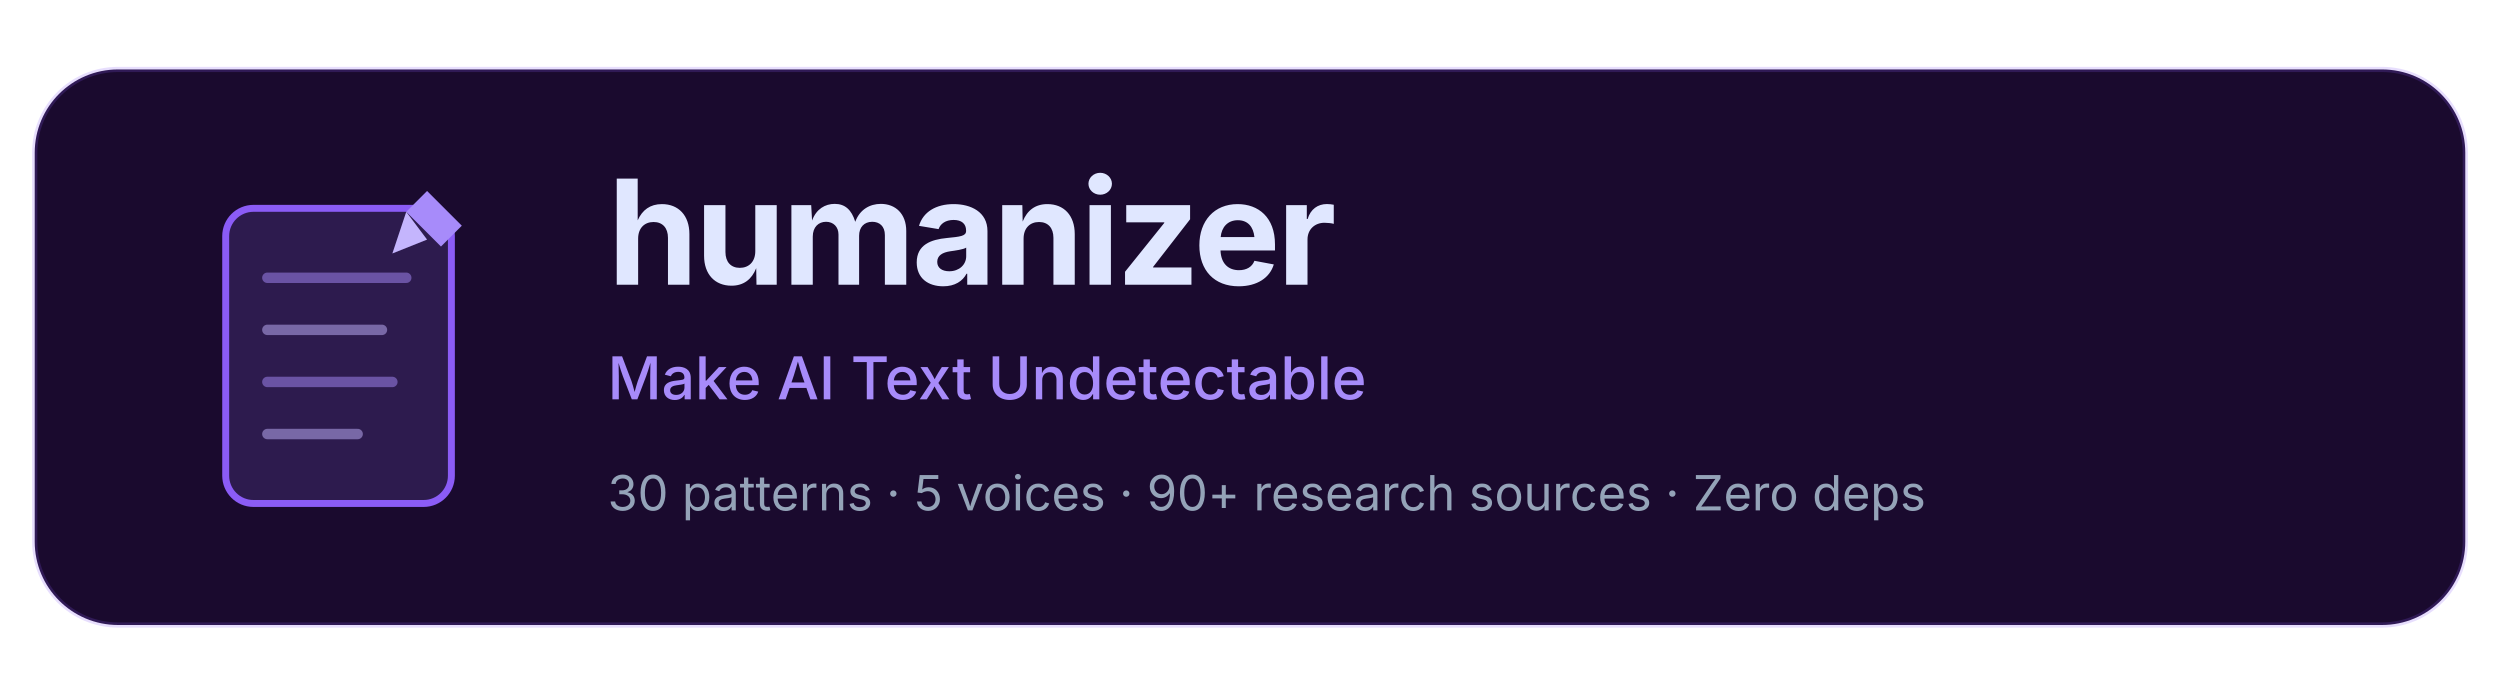
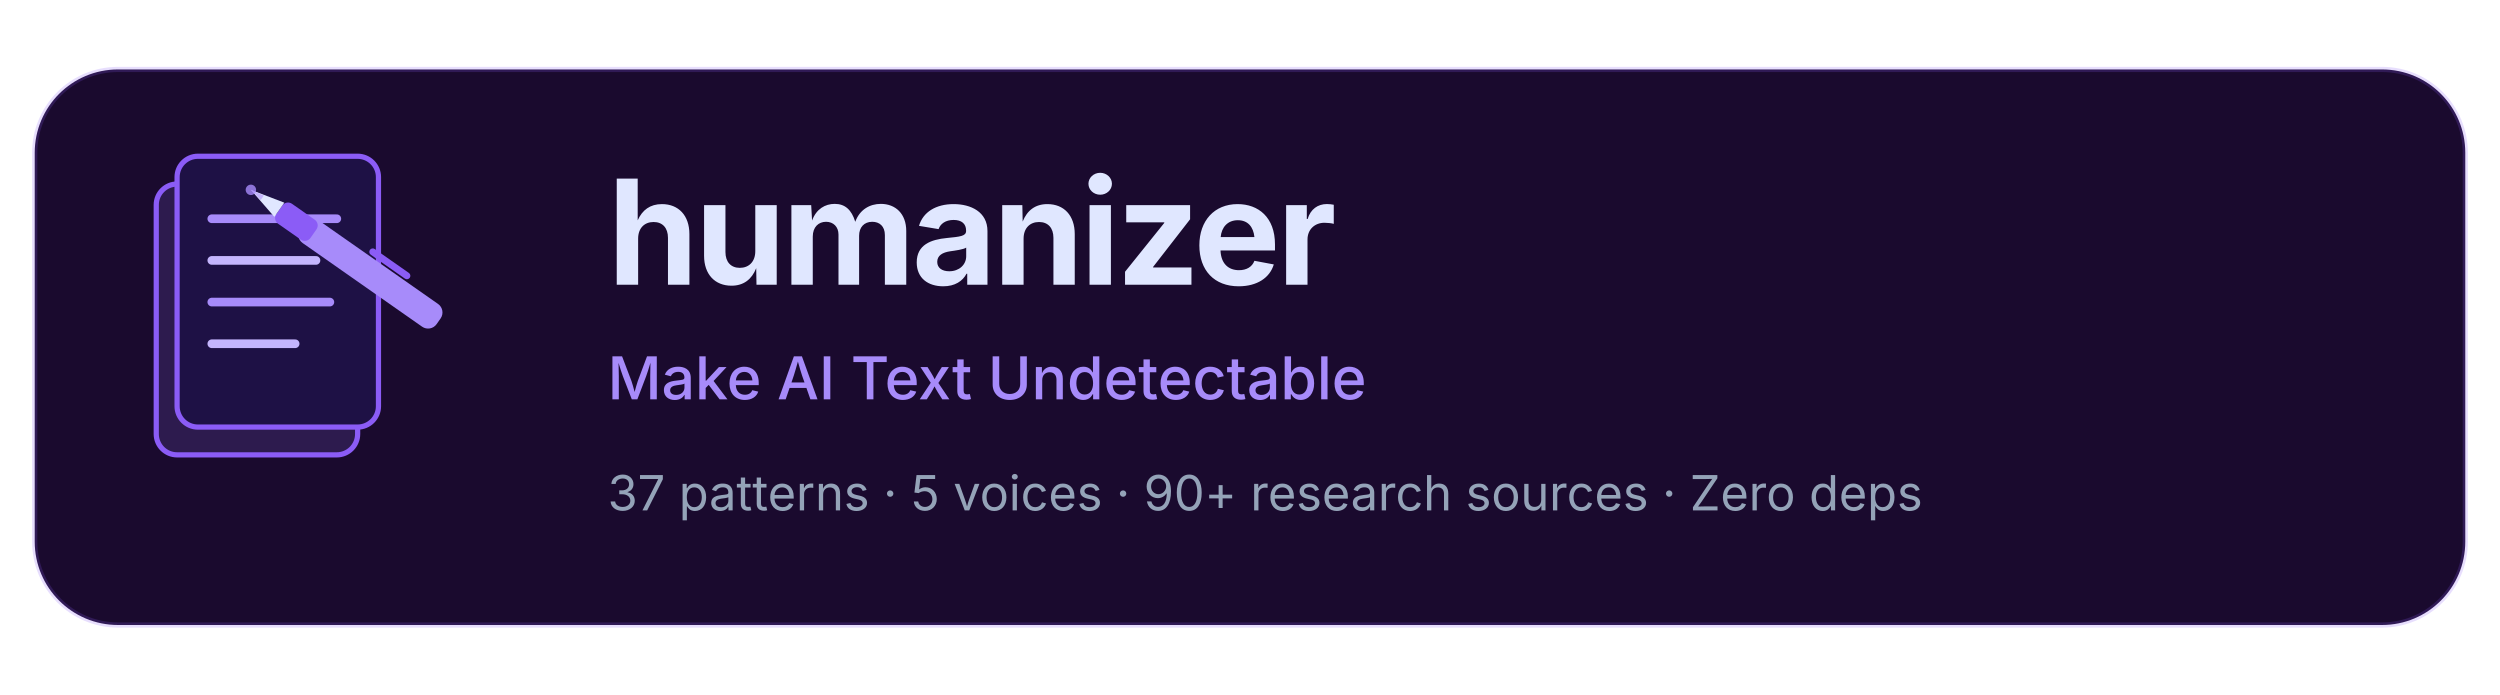
<svg xmlns="http://www.w3.org/2000/svg" viewBox="0 0 720 200" fill="none">
  <style>
-     @keyframes pulse { 0%,100% { opacity: 0.5; } 50% { opacity: 1; } }
-     .dot { animation: pulse 2s ease-in-out infinite; }
-     .dot:nth-child(2) { animation-delay: 0.3s; }
-     .dot:nth-child(3) { animation-delay: 0.6s; }
+     @keyframes write { 0%,100% { transform: translateX(0); } 50% { transform: translateX(3px); } }
+     @keyframes pulse { 0%,100% { opacity: 0.3; } 50% { opacity: 1; } }
+     .line1 { animation: pulse 2.5s ease-in-out infinite; }
+     .line2 { animation: pulse 2.5s ease-in-out infinite 0.4s; }
+     .line3 { animation: pulse 2.5s ease-in-out infinite 0.8s; }
+     .line4 { animation: pulse 2.5s ease-in-out infinite 1.2s; }
+     .pen-group { animation: write 3s ease-in-out infinite; }
  </style>
  <rect x="10" y="20" width="700" height="160" rx="24" fill="#1a0a2e" stroke="#8b5cf6" stroke-width="1.5" stroke-opacity="0.2" />
-   <g transform="translate(55, 55)">
-     <rect x="10" y="5" width="65" height="85" rx="8" fill="#2d1b4e" stroke="#8b5cf6" stroke-width="2" />
-     <line class="dot" x1="22" y1="25" x2="62" y2="25" stroke="#a78bfa" stroke-width="3" stroke-linecap="round" opacity="0.5" />
-     <line class="dot" x1="22" y1="40" x2="55" y2="40" stroke="#c4b5fd" stroke-width="3" stroke-linecap="round" opacity="0.5" />
-     <line class="dot" x1="22" y1="55" x2="58" y2="55" stroke="#a78bfa" stroke-width="3" stroke-linecap="round" opacity="0.5" />
-     <line class="dot" x1="22" y1="70" x2="48" y2="70" stroke="#c4b5fd" stroke-width="3" stroke-linecap="round" opacity="0.5" />
-     <path d="M 68 0 L 78 10 L 72 16 L 62 6 Z" fill="#a78bfa" />
-     <path d="M 62 6 L 58 18 L 68 14 Z" fill="#c4b5fd" />
+   <g transform="translate(45, 45)">
+     <rect x="0" y="8" width="58" height="78" rx="6" fill="#2d1b4e" stroke="#8b5cf6" stroke-width="1.5" />
+     <rect x="6" y="0" width="58" height="78" rx="6" fill="#1e1145" stroke="#8b5cf6" stroke-width="1.5" />
+     <line class="line1" x1="16" y1="18" x2="52" y2="18" stroke="#a78bfa" stroke-width="2.5" stroke-linecap="round" />
+     <line class="line2" x1="16" y1="30" x2="46" y2="30" stroke="#c4b5fd" stroke-width="2.5" stroke-linecap="round" />
+     <line class="line3" x1="16" y1="42" x2="50" y2="42" stroke="#a78bfa" stroke-width="2.5" stroke-linecap="round" />
+     <line class="line4" x1="16" y1="54" x2="40" y2="54" stroke="#c4b5fd" stroke-width="2.5" stroke-linecap="round" />
+     <g class="pen-group" transform="translate(42, 20) rotate(35)">
+       <rect x="0" y="-4" width="48" height="8" rx="3" fill="#a78bfa" />
+       <rect x="-8" y="-3.5" width="12" height="7" rx="2" fill="#8b5cf6" />
+       <path d="M -8,-2.5 L -18,0 L -8,2.5 Z" fill="#e0e7ff" />
+       <path d="M -18,0 L -14,-0.8 L -14,0.8 Z" fill="#c4b5fd" />
+       <rect x="20" y="-6.5" width="14" height="2" rx="1" fill="#8b5cf6" />
+       <circle cx="-18" cy="0" r="1.5" fill="#a78bfa" opacity="0.8" />
+     </g>
  </g>
  <text x="175" y="82" font-family="system-ui, -apple-system, sans-serif" font-size="42" font-weight="700" fill="#e0e7ff" letter-spacing="-1">humanizer</text>
  <text x="175" y="115" font-family="system-ui, -apple-system, sans-serif" font-size="17" fill="#a78bfa" font-weight="500">Make AI Text Undetectable</text>
-   <text x="175" y="147" font-family="system-ui, -apple-system, sans-serif" font-size="14" fill="#94a3b8">30 patterns · 5 voices · 90+ research sources · Zero deps</text>
+   <text x="175" y="147" font-family="system-ui, -apple-system, sans-serif" font-size="14" fill="#94a3b8">37 patterns  ·  5 voices  ·  90+ research sources  ·  Zero deps</text>
</svg>
